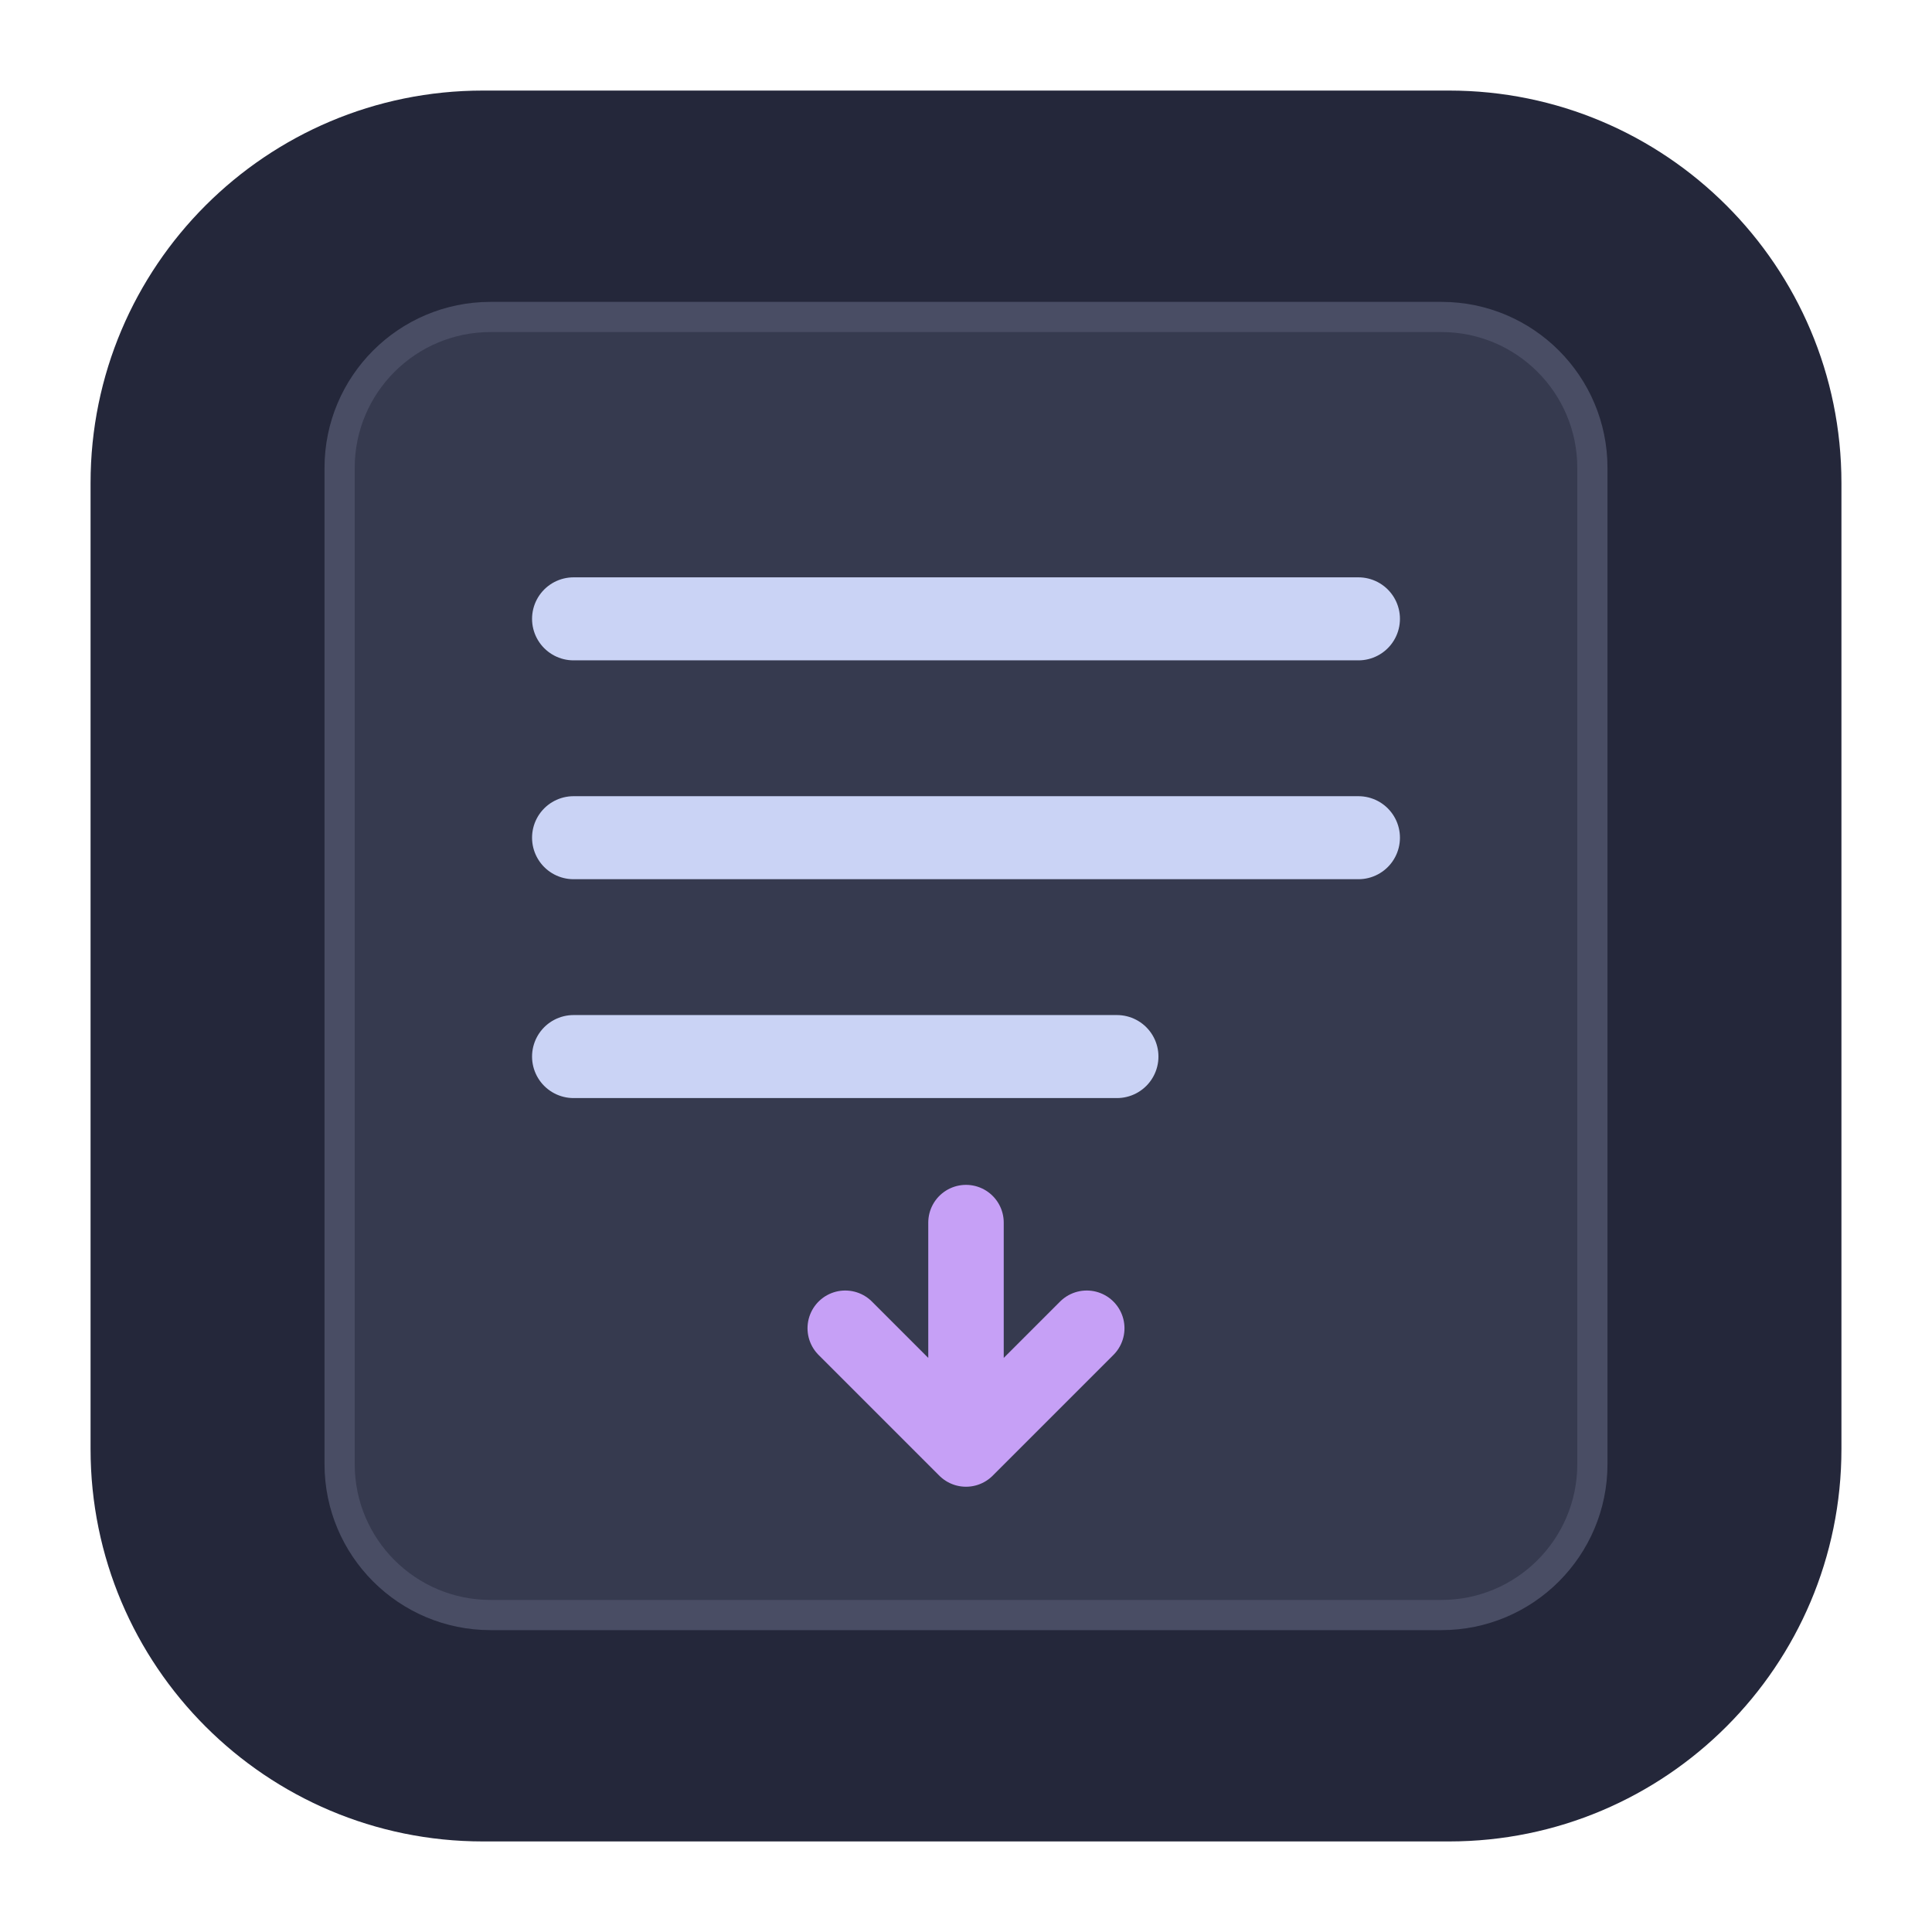
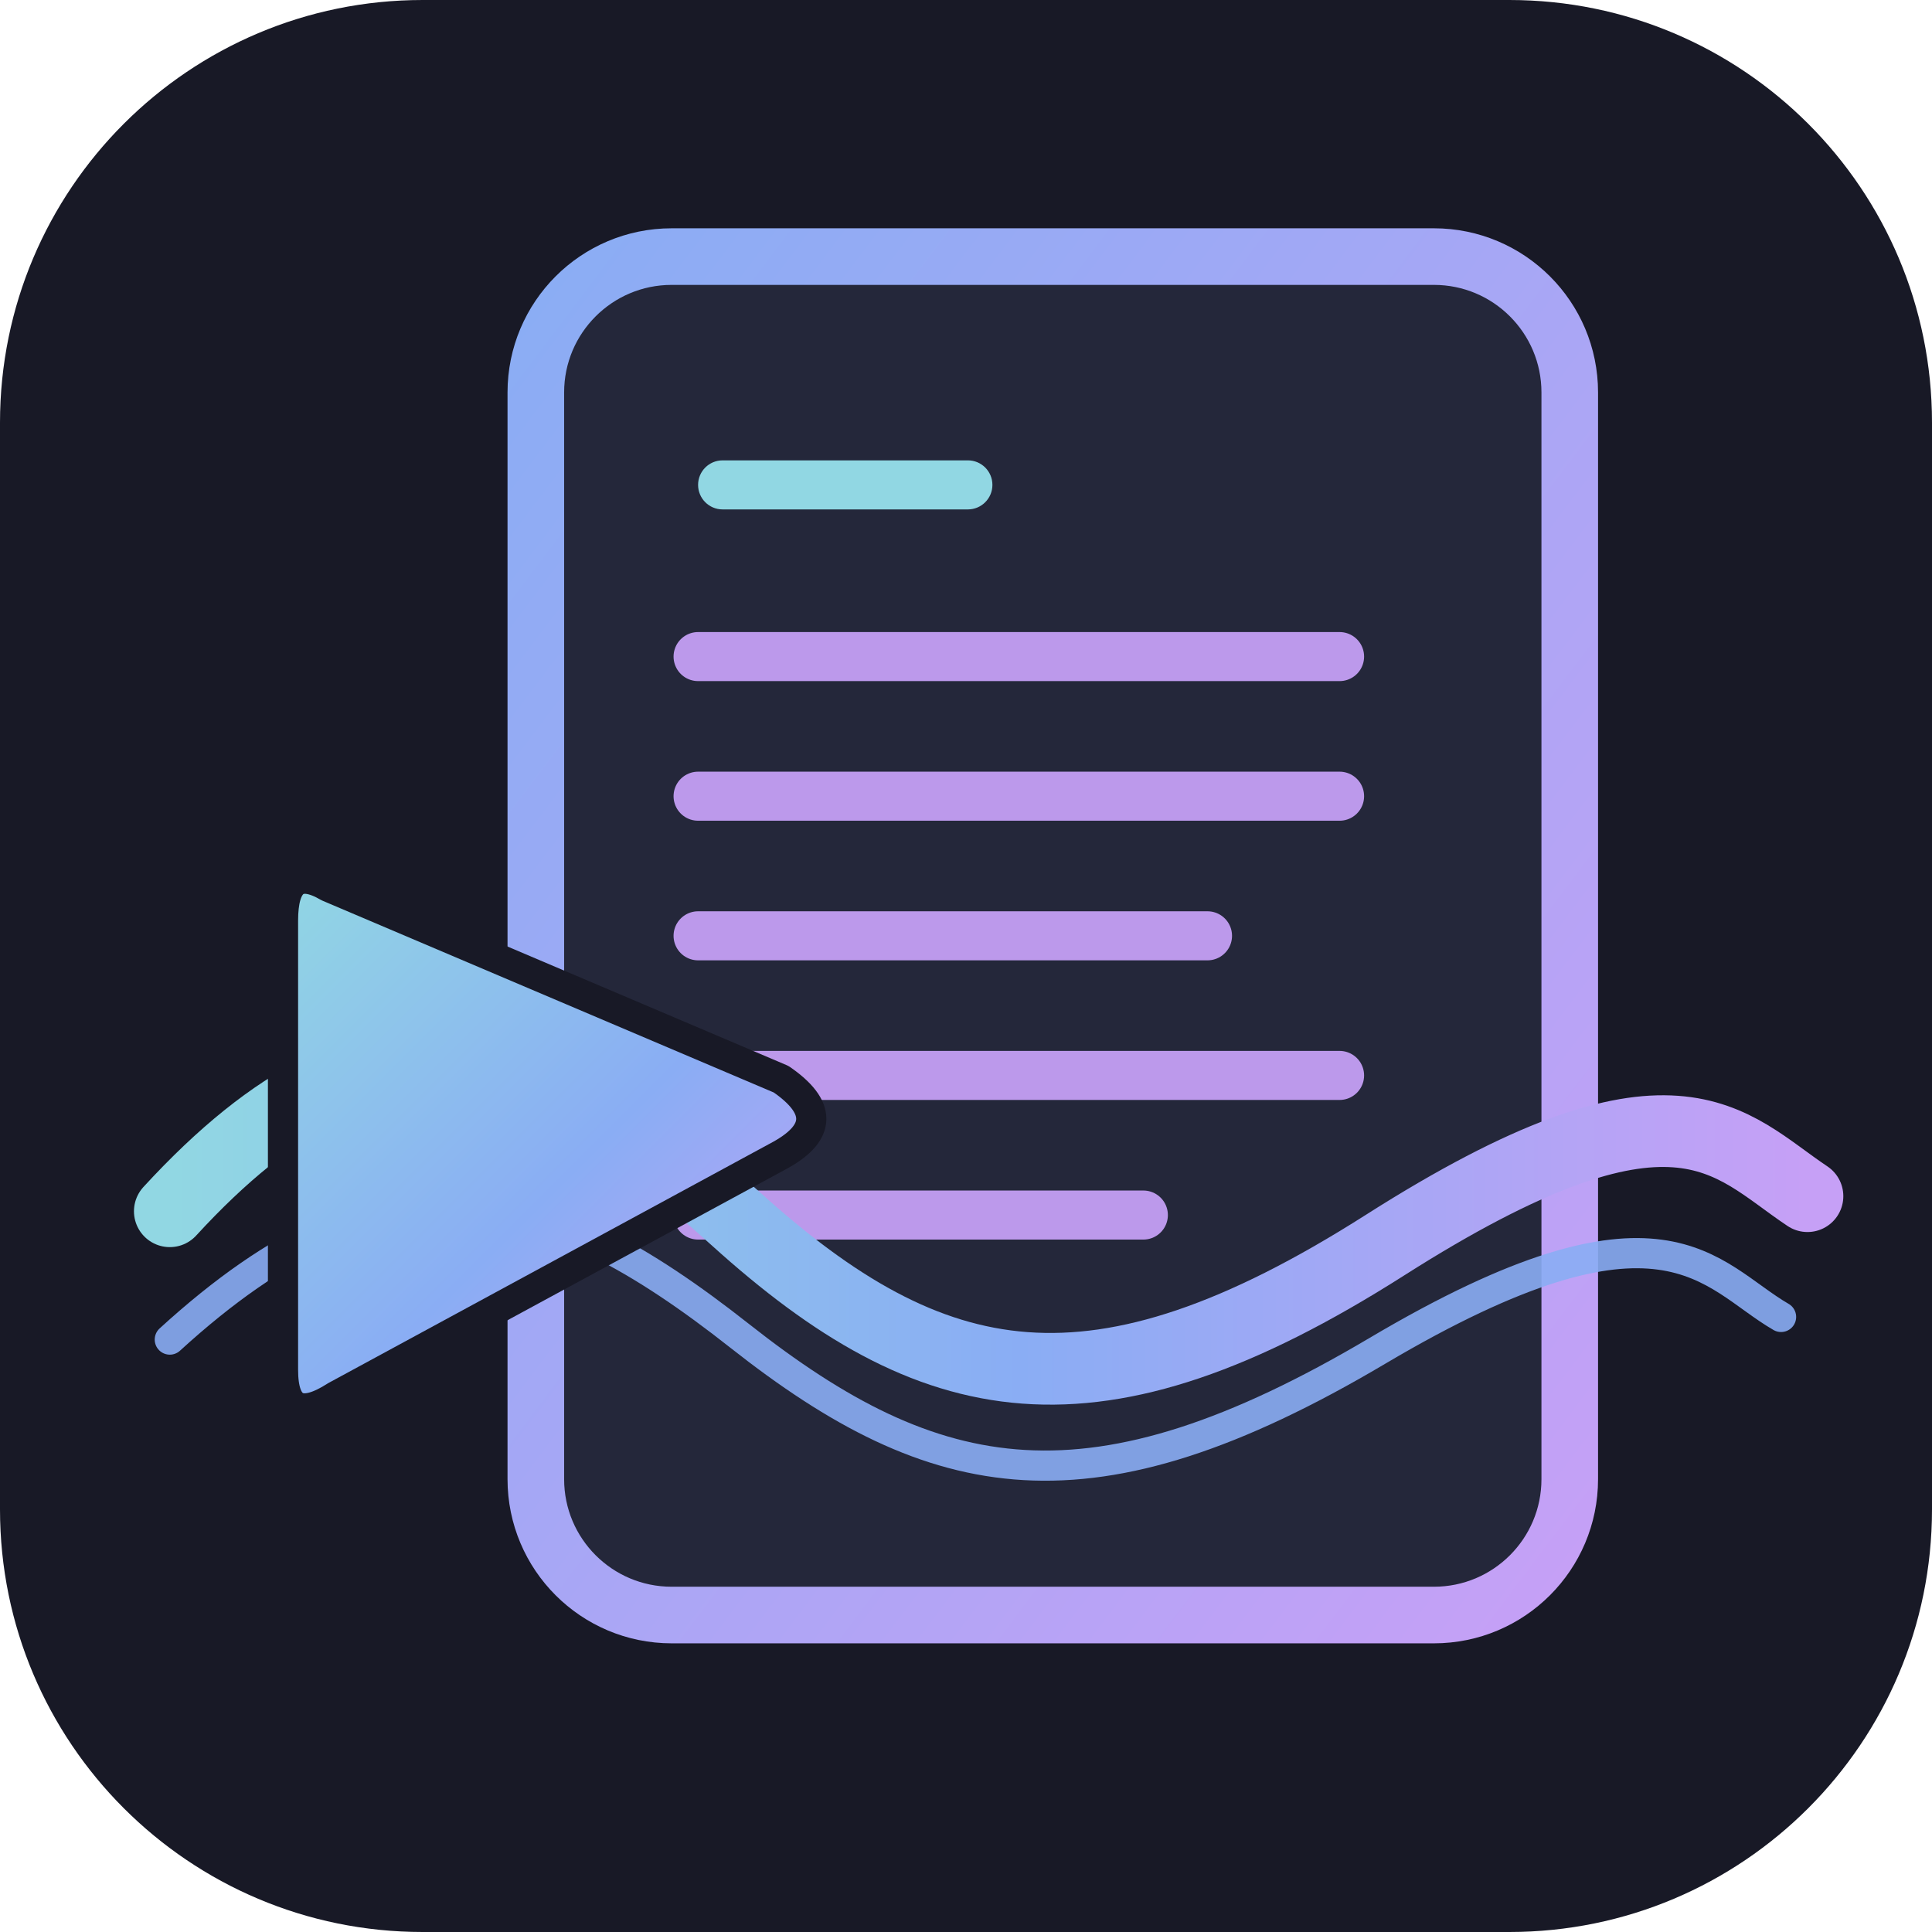
- <svg xmlns="http://www.w3.org/2000/svg" width="256" height="256" viewBox="0 0 256 256">
-   <rect x="12" y="12" width="232" height="232" rx="52" fill="#24273a" />
-   <rect x="45" y="42" width="166" height="172" rx="20" fill="#363a4f" stroke="#494d64" stroke-width="4" />
-   <path d="M76 82h104M76 111h104M76 140h72" fill="none" stroke="#cad3f5" stroke-width="11" stroke-linecap="round" />
-   <path d="M128 162v30m-16-16 16 16 16-16" fill="none" stroke="#c6a0f6" stroke-width="10" stroke-linecap="round" stroke-linejoin="round" />
+ <svg xmlns="http://www.w3.org/2000/svg" width="512" height="512" viewBox="0 0 512 512">
+   <defs>
+     <linearGradient id="screen" x1="0" y1="0" x2="1" y2="1">
+       <stop offset="0" stop-color="#8aadf4" />
+       <stop offset="1" stop-color="#c6a0f6" />
+     </linearGradient>
+     <linearGradient id="flow" x1="0" y1="0" x2="1" y2="0">
+       <stop offset="0" stop-color="#91d7e3" />
+       <stop offset="0.52" stop-color="#8aadf4" />
+       <stop offset="1" stop-color="#c6a0f6" />
+     </linearGradient>
+     <linearGradient id="play" x1="0" y1="0" x2="1" y2="1">
+       <stop offset="0" stop-color="#91d7e3" />
+       <stop offset="0.55" stop-color="#8aadf4" />
+       <stop offset="1" stop-color="#c6a0f6" />
+     </linearGradient>
+   </defs>
+   <rect width="512" height="512" rx="112" fill="#181926" />
+   <rect x="142" y="68" width="274" height="360" rx="36" fill="#24273a" stroke="url(#screen)" stroke-width="15" />
+   <rect x="185" y="122" width="78" height="13" rx="6.5" fill="#91d7e3" />
+   <path d="M185 174H355 M185 211H355 M185 248H320 M185 285H355 M185 322H303" fill="none" stroke="#c6a0f6" stroke-width="13" stroke-linecap="round" opacity="0.94" />
+   <path d="M45 321 C101 260 143 276 195 323 S290 379 367 330 S458 303 479 317" fill="none" stroke="url(#flow)" stroke-width="19" stroke-linecap="round" />
+   <path d="M45 355 C103 302 144 313 196 354 S289 403 365 358 S453 338 472 349" fill="none" stroke="#8aadf4" stroke-width="8" stroke-linecap="round" opacity="0.9" />
+   <path d="M87 235 Q75 228 75 244 V363 Q75 379 89 370 L207 306 Q223 297 207 286 Z" fill="url(#play)" stroke="#181926" stroke-width="8" stroke-linejoin="round" />
</svg>
